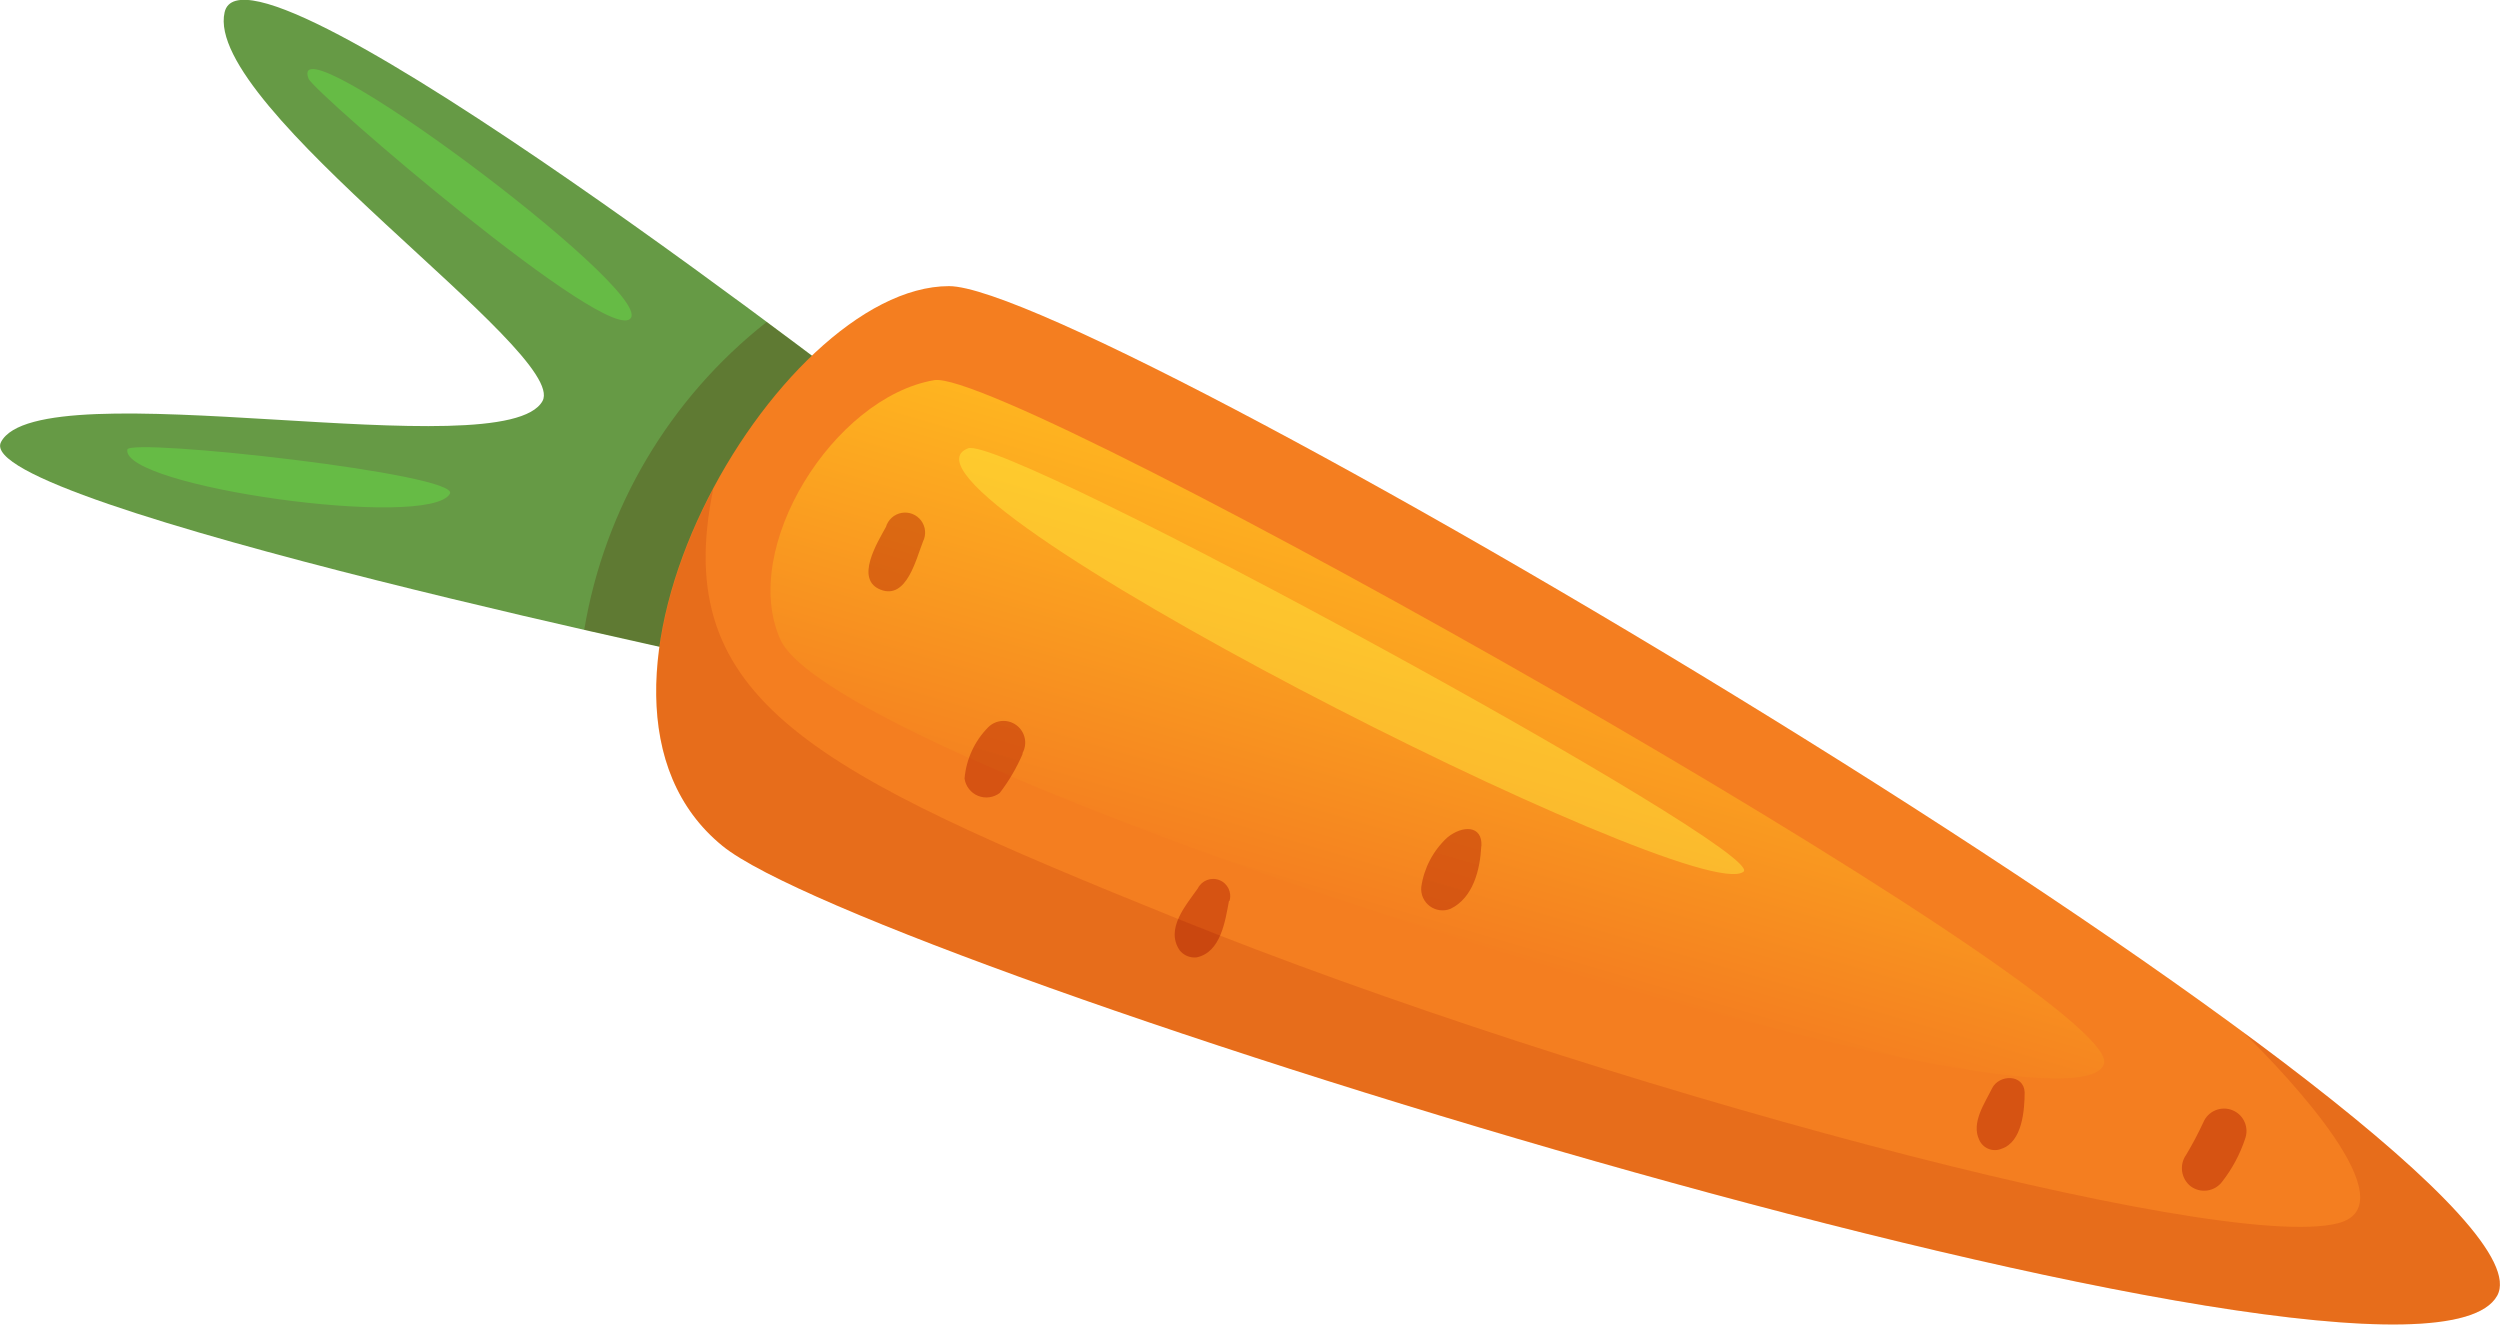
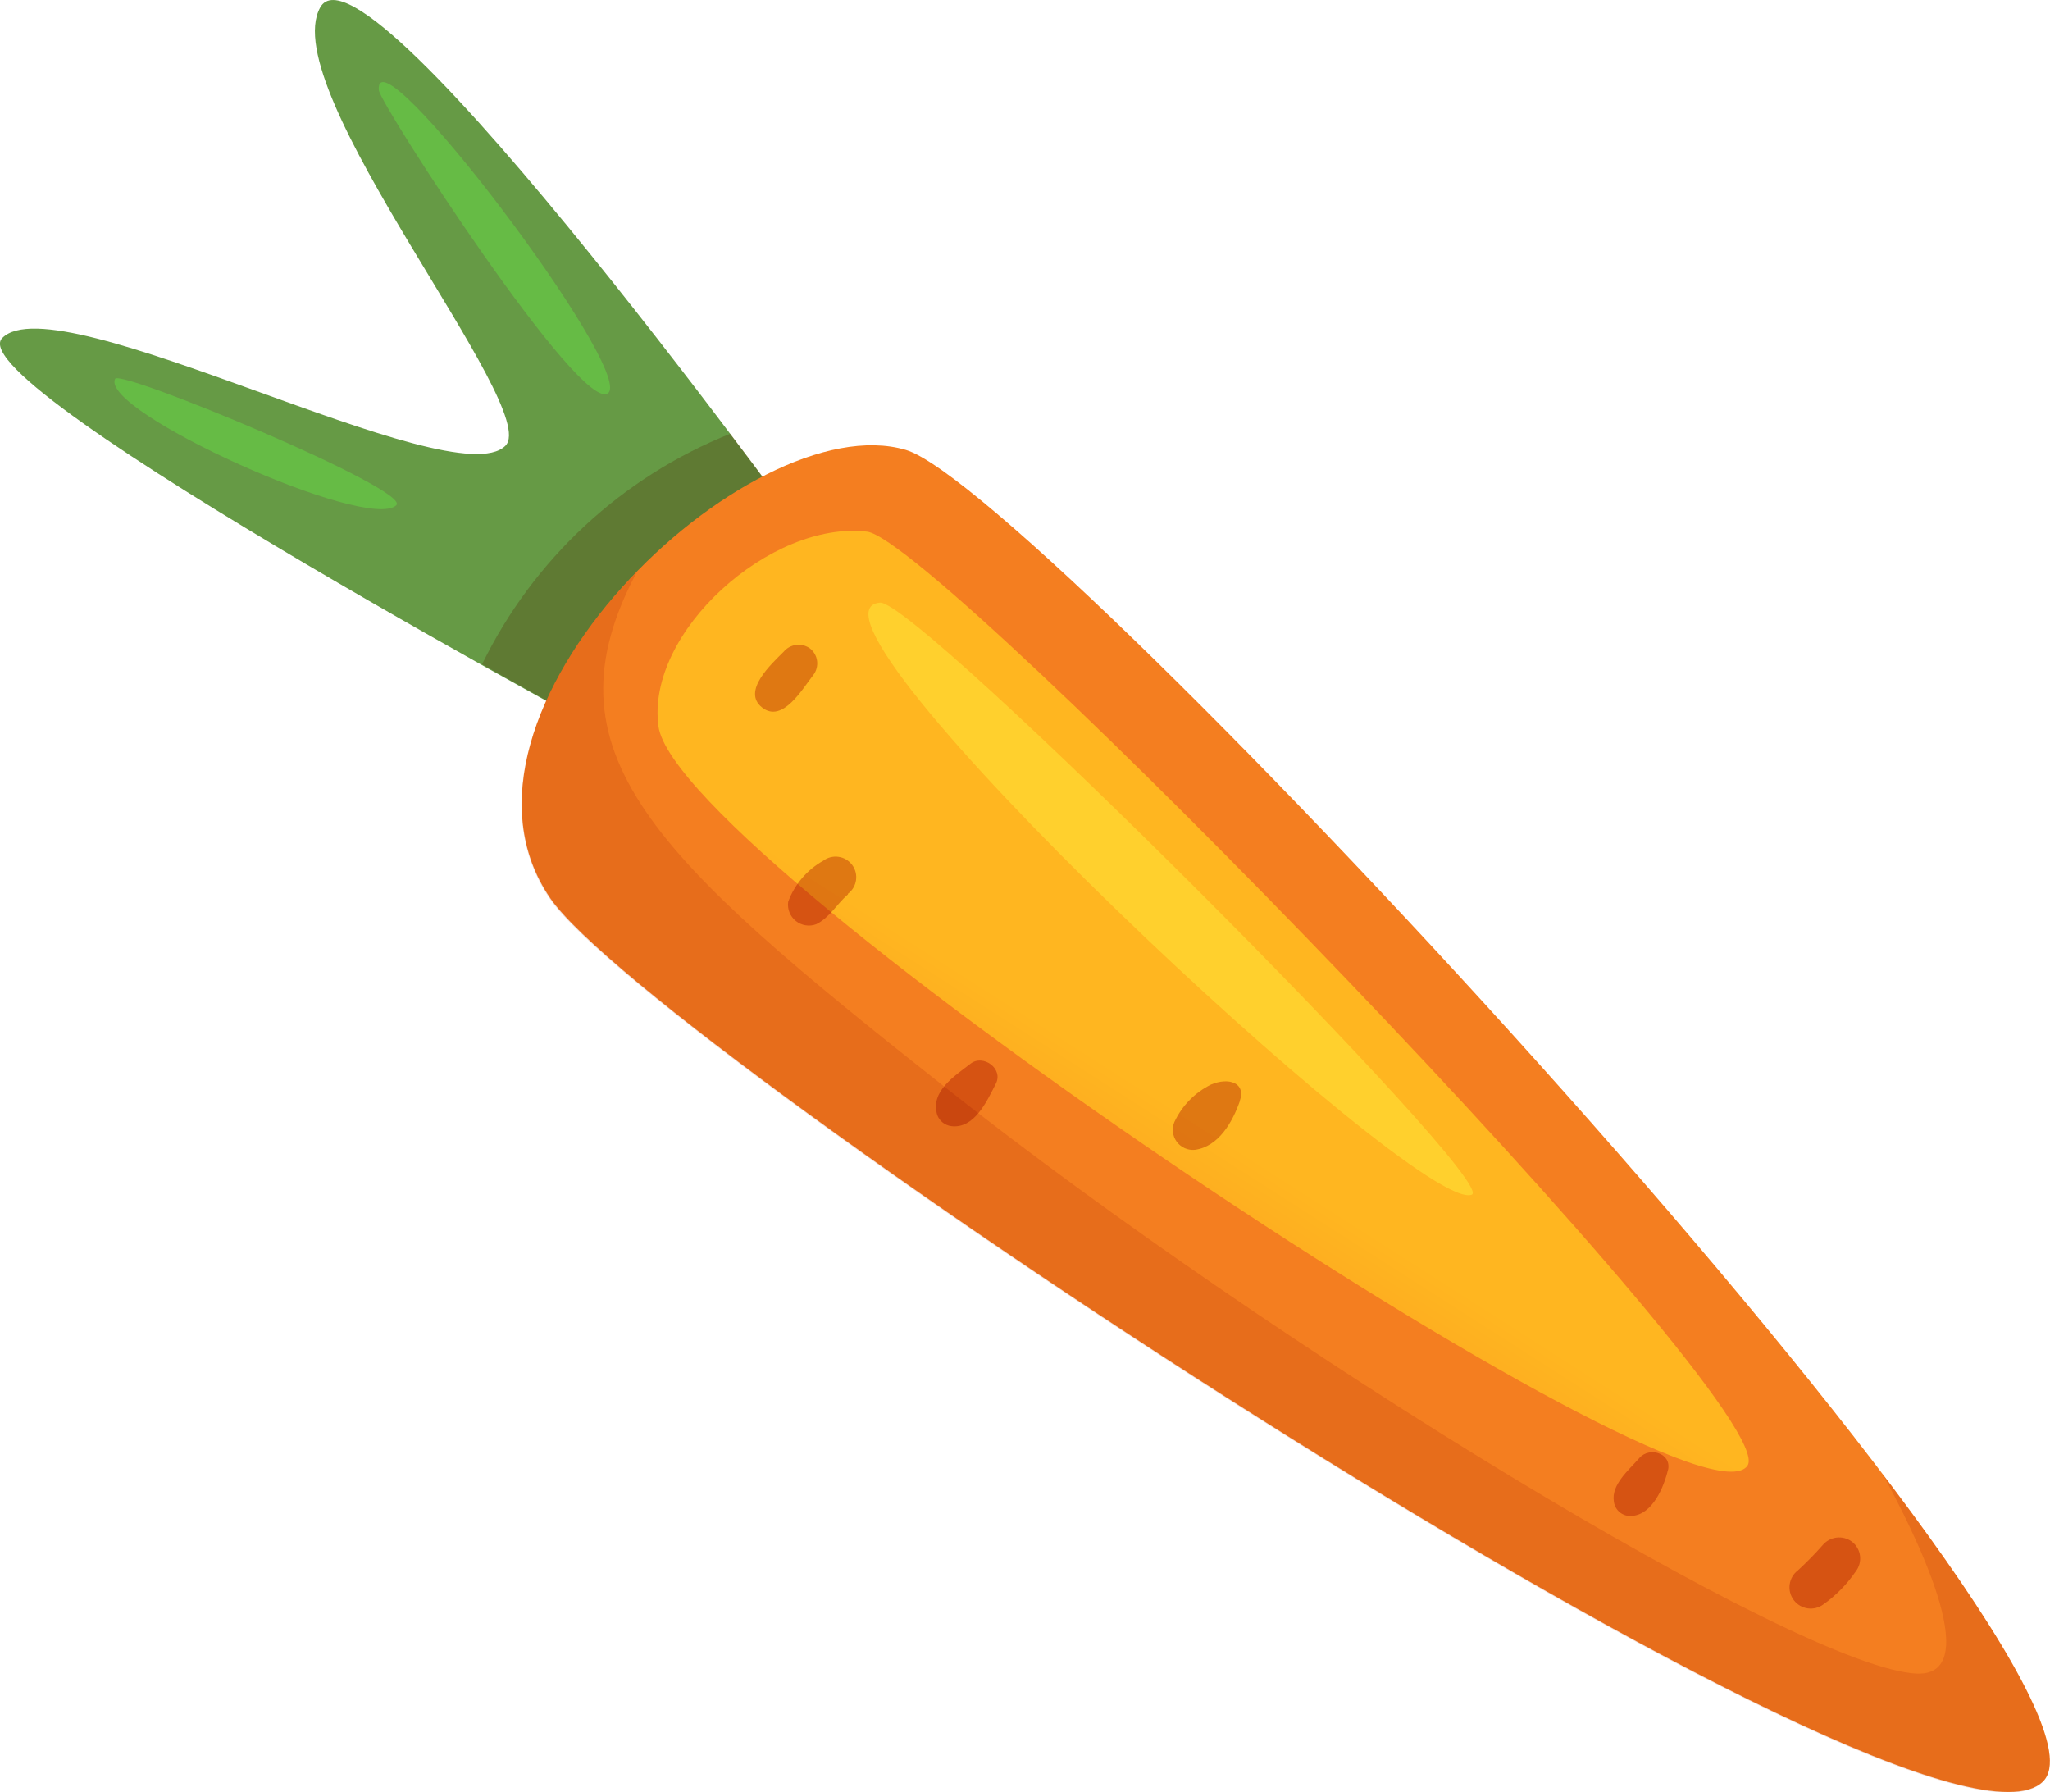
- <svg xmlns="http://www.w3.org/2000/svg" viewBox="0 0 146.26 77.49">
+ <svg xmlns="http://www.w3.org/2000/svg" viewBox="0 0 133.4 116.59">
  <defs>
    <style>.cls-1{isolation:isolate;}.cls-2{fill:#669a45;}.cls-10,.cls-3,.cls-7{fill:#bf5025;}.cls-3{opacity:0.3;}.cls-3,.cls-7,.cls-9{mix-blend-mode:multiply;}.cls-4{fill:#66bb45;}.cls-5{fill:#f47e20;}.cls-6{fill:url(#linear-gradient);}.cls-7{opacity:0.2;}.cls-8{fill:#fbdce5;mix-blend-mode:overlay;}.cls-8,.cls-9{opacity:0.5;}</style>
-     <linearGradient id="linear-gradient" x1="12755.54" y1="-6262.04" x2="12778.03" y2="-6253.6" gradientTransform="matrix(-0.6, 0.8, 0.8, 0.6, 12754.29, -6415.18)" gradientUnits="userSpaceOnUse">
+     <linearGradient id="linear-gradient" x1="12755.66" y1="-6244.95" x2="12779.37" y2="-6236.06" gradientTransform="matrix(-0.8, 0.6, 0.6, 0.8, 14047.63, -2572.71)" gradientUnits="userSpaceOnUse">
      <stop offset="0" stop-color="#ffb620" />
      <stop offset="1" stop-color="#f47e20" />
    </linearGradient>
  </defs>
  <g class="cls-1">
    <g id="Layer_2" data-name="Layer 2">
      <g id="_30-Egg" data-name="30-Egg">
-         <path class="cls-2" d="M52.68,24.75S14.43-5,13.14.72c-1.26,5.53,20.15,19.9,18.6,22.74-2.2,4-29.41-1.92-31.68,2.4-1.9,3.62,45.4,13.47,45.4,13.47Z" />
-         <path class="cls-3" d="M52.68,24.75s-3.23-2.5-7.83-5.91a29,29,0,0,0-10.67,18c6.48,1.48,11.28,2.48,11.28,2.48Z" />
-         <path class="cls-4" d="M26.32,28.89C27,27.73,7.57,25.6,7.45,26.3,7.09,28.48,25.09,31,26.32,28.89Z" />
-         <path class="cls-4" d="M18.05,4.6c.31.81,17.71,15.78,18.86,14S16.64.88,18.05,4.6Z" />
-         <path class="cls-5" d="M146.09,75.81c4.43-7.89-81.89-59.08-90.57-59.07-10.07,0-24,24-13.25,32.75C50.88,56.52,141.18,84.57,146.09,75.81Z" />
-         <path class="cls-6" d="M123.09,62.24c1.21-4-64-40.73-68.43-40-5.88,1-11.42,9.82-9,15.19C49.3,45.26,121.4,67.73,123.09,62.24Z" />
-         <path class="cls-7" d="M131.23,60.38C133.9,63,141,70.52,136.76,71.57c-7,1.77-43.75-8.09-67.87-17.82C47.6,45.15,39.16,41,41.73,28.6c-3.9,7.35-5.14,16.26.54,20.89,8.61,7,98.91,35.08,103.82,26.32C147.37,73.53,141.05,67.62,131.23,60.38Z" />
-         <path class="cls-8" d="M102,51c1.54-1.18-43.21-25.61-45.37-24.77C50.61,28.59,99.21,53.17,102,51Z" />
+         <path class="cls-2" d="M53.67,36.53S23.84-4.88,20.84.48,35.31,26.59,32.89,29C29.47,32.43,3.72,18.31.14,22-2.85,25.1,42,49.12,42,49.12Z" />
+         <path class="cls-3" d="M53.67,36.53S51.16,33,47.52,28.22a30.63,30.63,0,0,0-16.15,15C37.49,46.68,42,49.12,42,49.12Z" />
+         <path class="cls-4" d="M25.79,32.87c1-1-18-8.89-18.3-8.22C6.47,26.75,23.93,34.64,25.79,32.87Z" />
+         <path class="cls-4" d="M24.65,5.86c.07.91,13.22,21.22,14.93,19.71S24.34,1.68,24.65,5.86Z" />
+         <path class="cls-5" d="M132.94,115.91c6.82-6.67-65.23-84.07-74-86.64-10.18-3-31.36,17.15-23.13,29.17C42.42,68.11,125.38,123.31,132.94,115.91Z" />
+         <path class="cls-6" d="M113.72,95.35c2.4-3.63-52.63-60.21-57.3-60.76C50.18,33.84,42,41.12,42.85,47.27,44.16,56.25,110.38,100.4,113.72,95.35Z" />
+         <path class="cls-7" d="M122.5,95.89c1.92,3.49,6.82,13.14,2.26,13-7.6-.3-41.82-21.18-63.31-38.19-19-15-26.26-21.76-20-33.5-6.14,6.27-10,14.91-5.67,21.28,6.62,9.67,89.58,64.87,97.14,57.47C134.91,114,130.28,106.13,122.5,95.89Z" />
+         <path class="cls-8" d="M95.77,77.73C97.67,77,59.69,39,57.26,39.21,50.45,39.79,92.28,79.09,95.77,77.73Z" />
        <g class="cls-9">
-           <path class="cls-10" d="M131.35,66.62A8.39,8.39,0,0,1,130,69.14a1.32,1.32,0,0,1-1.84.26,1.35,1.35,0,0,1-.26-1.84,20.4,20.4,0,0,0,1-1.89,1.3,1.3,0,1,1,2.43,1Z" />
+           <path class="cls-10" d="M120.76,102.24a8.54,8.54,0,0,1-2.1,2.14,1.38,1.38,0,1,1-1.66-2.21,22.38,22.38,0,0,0,1.59-1.62,1.4,1.4,0,0,1,1.93-.24,1.38,1.38,0,0,1,.24,1.93Z" />
        </g>
        <g class="cls-9">
-           <path class="cls-10" d="M118.45,63.87c0,1.09-.14,2.94-1.36,3.34a1,1,0,0,1-1.3-.53c-.48-1,.34-2.16.75-3s1.86-.85,1.91.22Z" />
+           <path class="cls-10" d="M108.54,95.63c-.26,1.1-1,2.92-2.36,3a1.07,1.07,0,0,1-1.16-.93c-.19-1.11,1-2.08,1.66-2.84s2.13-.3,1.86.8Z" />
        </g>
        <g class="cls-9">
-           <path class="cls-10" d="M54,31.68c-.4,1-.95,3.42-2.48,2.82s-.19-2.76.31-3.67a1.17,1.17,0,1,1,2.17.85Z" />
+           <path class="cls-10" d="M52.93,43.91c-.7.88-2,3.18-3.34,2.12s.62-2.84,1.4-3.62a1.27,1.27,0,0,1,1.72-.22,1.24,1.24,0,0,1,.22,1.72Z" />
        </g>
        <g class="cls-9">
-           <path class="cls-10" d="M59.84,44.08a10.67,10.67,0,0,1-1.35,2.31,1.29,1.29,0,0,1-2.06-.84,4.86,4.86,0,0,1,1.38-3,1.27,1.27,0,0,1,2,1.53Z" />
+           <path class="cls-10" d="M55.18,58.19c-.73.63-1.18,1.5-2.06,1.94a1.36,1.36,0,0,1-1.83-1.46A5.09,5.09,0,0,1,53.57,56a1.34,1.34,0,0,1,1.61,2.15Z" />
        </g>
        <g class="cls-9">
-           <path class="cls-10" d="M86.66,49.52c-.07,1.34-.46,3-1.8,3.65a1.25,1.25,0,0,1-1.71-1.28A4.89,4.89,0,0,1,84.67,49c.89-.73,2.06-.73,2,.49Z" />
+           <path class="cls-10" d="M80.67,71.67C80.2,73,79.3,74.6,77.76,74.81A1.31,1.31,0,0,1,76.42,73a5.15,5.15,0,0,1,2.39-2.44c1.12-.48,2.3-.13,1.86,1.09Z" />
        </g>
        <g class="cls-9">
-           <path class="cls-10" d="M71.9,52.71c-.22,1.16-.47,3-1.89,3.3a1.1,1.1,0,0,1-1-.42c-.84-1.25.36-2.61,1.07-3.62a1,1,0,0,1,1.85.74Z" />
+           <path class="cls-10" d="M64.8,70.51c-.57,1.11-1.38,2.94-2.89,2.76a1.13,1.13,0,0,1-.92-.72C60.51,71,62.14,70,63.15,69.21c.82-.65,2.16.32,1.65,1.3Z" />
        </g>
      </g>
    </g>
  </g>
</svg>
